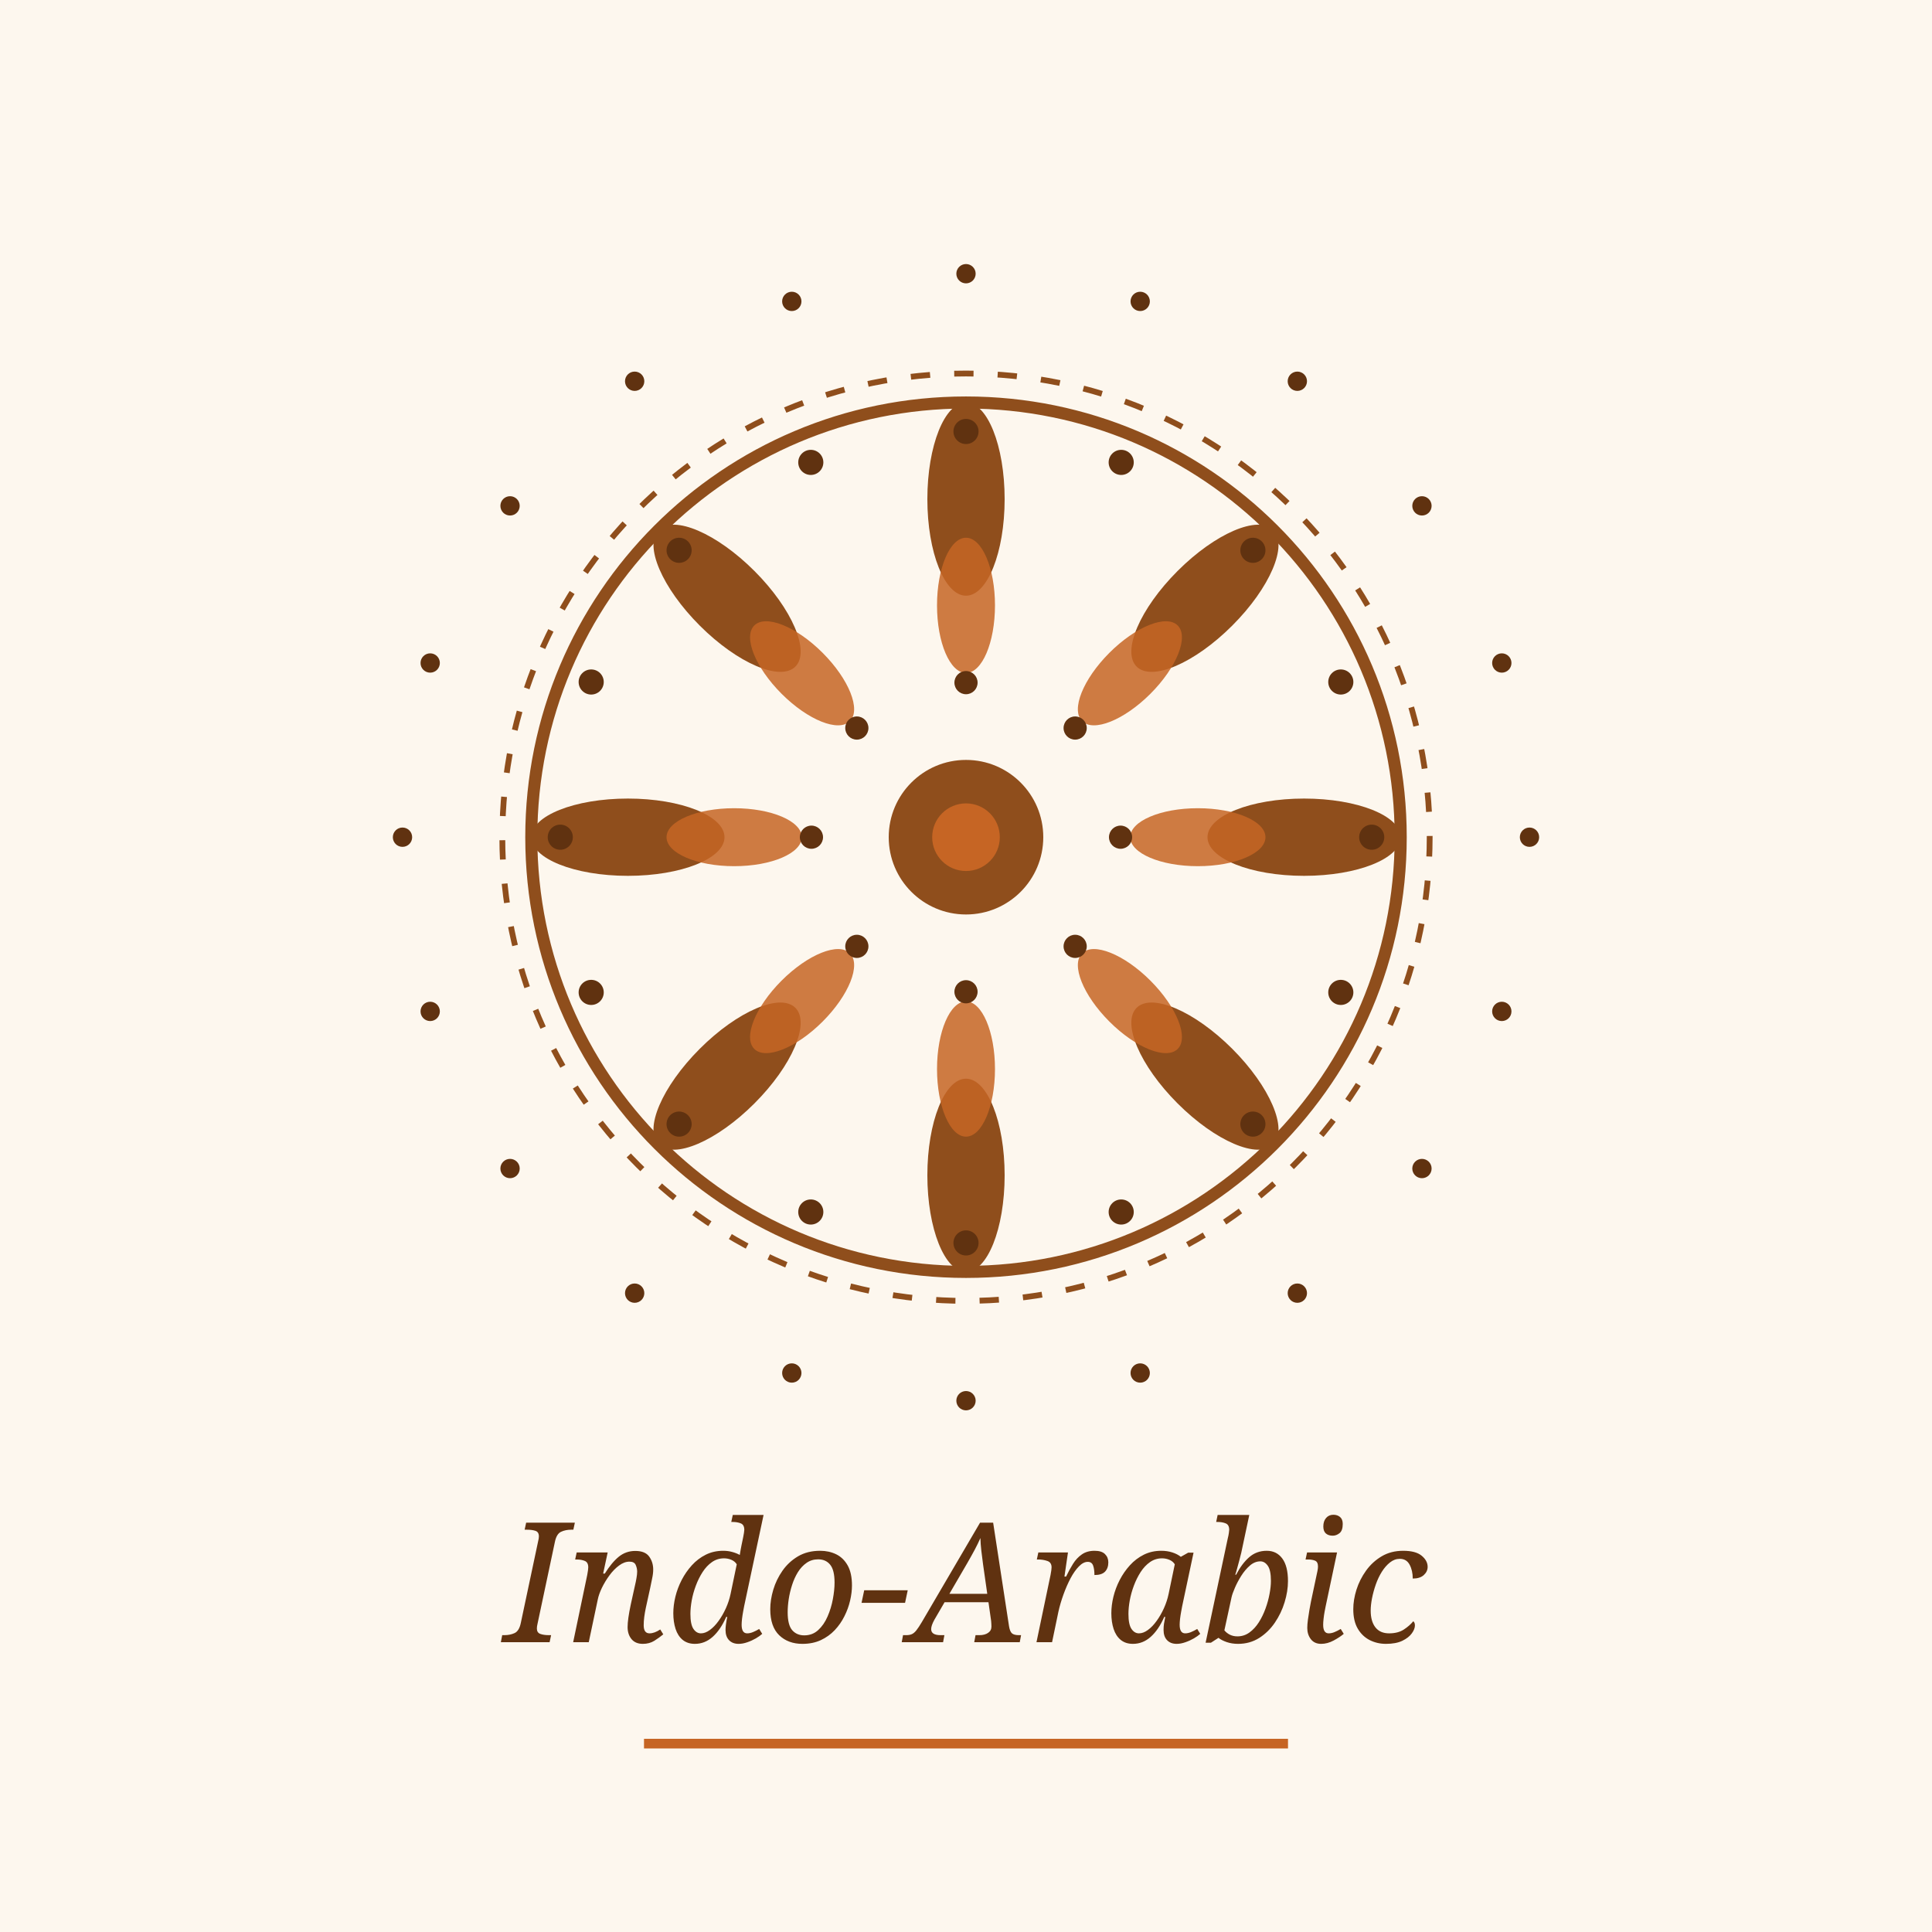
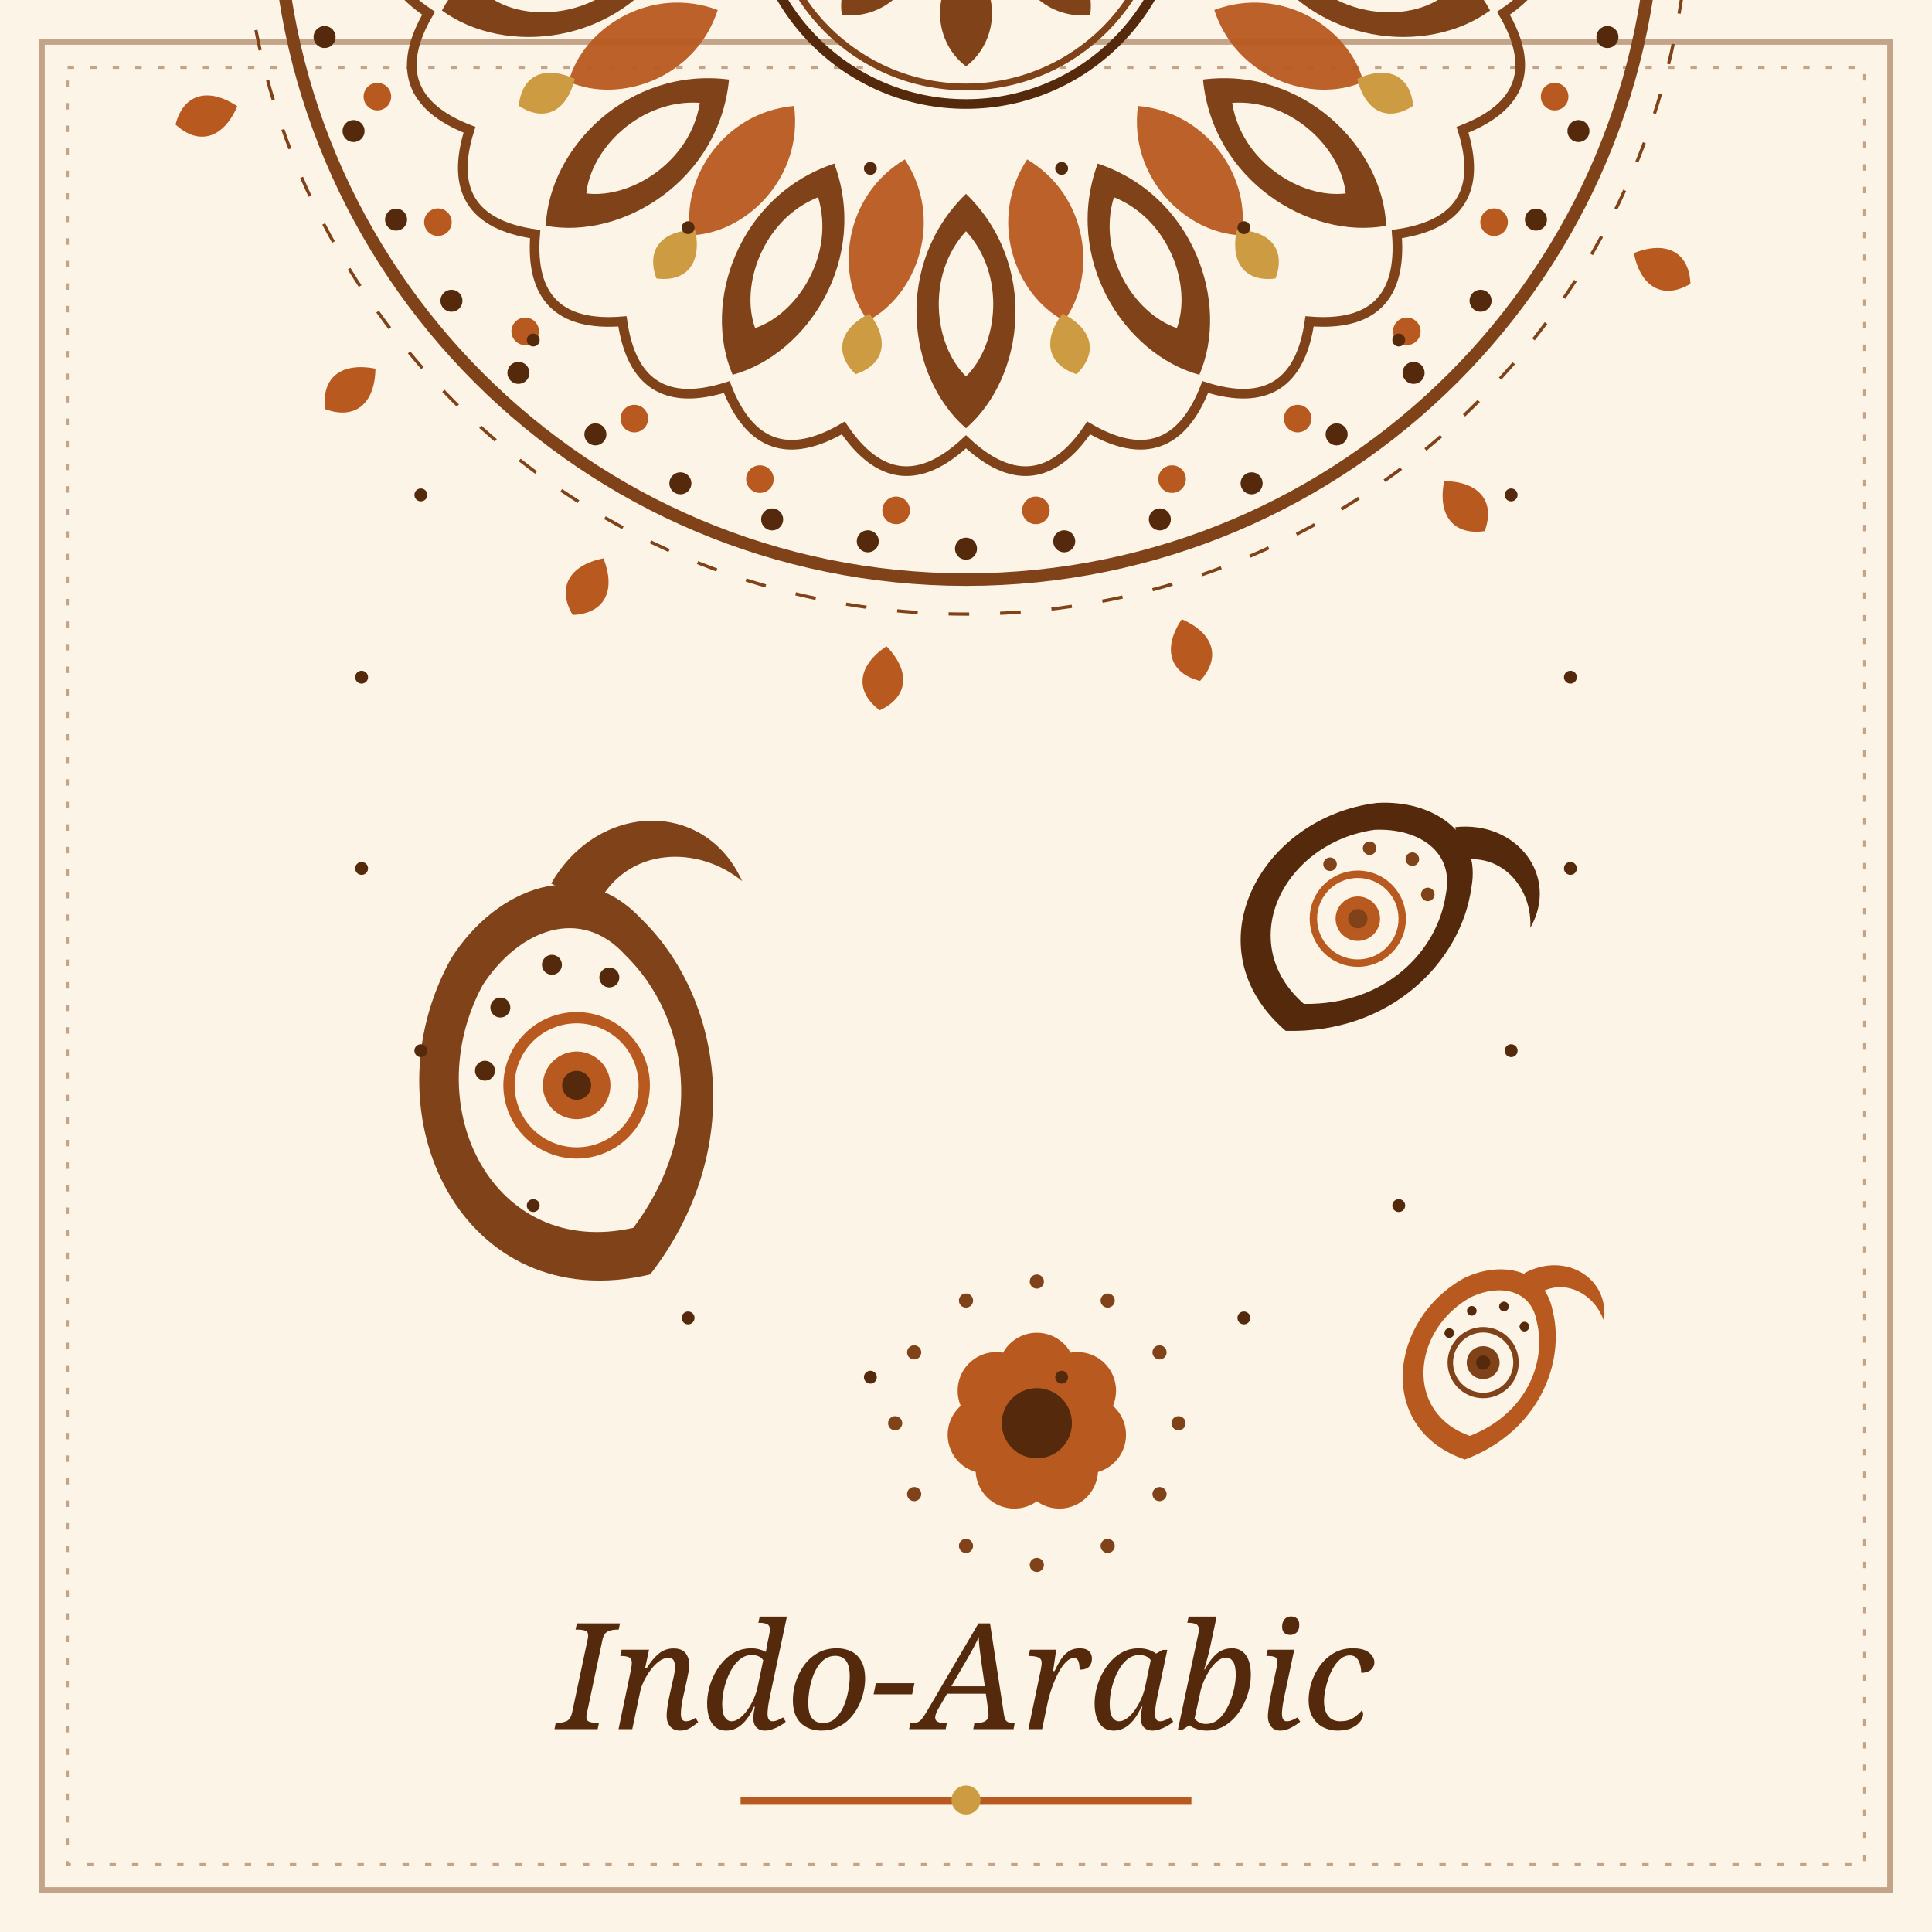
<svg xmlns="http://www.w3.org/2000/svg" viewBox="0 0 600 600">
-   <rect width="600" height="600" fill="#fdf7ee" />
-   <circle cx="300" cy="260" r="135" fill="none" stroke="#8f4e1c" stroke-width="3.75" />
-   <circle cx="300" cy="260" r="144" fill="none" stroke="#8f4e1c" stroke-width="1.8" stroke-dasharray="6 7.5" />
-   <ellipse cx="300.0" cy="155.0" rx="12" ry="30" fill="#8f4e1c" opacity="1" transform="rotate(0.0 300.0 155.0)" />
-   <ellipse cx="374.2" cy="185.8" rx="12" ry="30" fill="#8f4e1c" opacity="1" transform="rotate(45.0 374.2 185.8)" />
-   <ellipse cx="405.0" cy="260.0" rx="12" ry="30" fill="#8f4e1c" opacity="1" transform="rotate(90.0 405.0 260.0)" />
-   <ellipse cx="374.2" cy="334.2" rx="12" ry="30" fill="#8f4e1c" opacity="1" transform="rotate(135.0 374.2 334.2)" />
-   <ellipse cx="300.0" cy="365.0" rx="12" ry="30" fill="#8f4e1c" opacity="1" transform="rotate(180.0 300.0 365.0)" />
-   <ellipse cx="225.8" cy="334.2" rx="12" ry="30" fill="#8f4e1c" opacity="1" transform="rotate(225.0 225.8 334.2)" />
-   <ellipse cx="195.0" cy="260.0" rx="12" ry="30" fill="#8f4e1c" opacity="1" transform="rotate(270.0 195.0 260.0)" />
-   <ellipse cx="225.8" cy="185.8" rx="12" ry="30" fill="#8f4e1c" opacity="1" transform="rotate(315.0 225.8 185.8)" />
-   <ellipse cx="300.0" cy="188.0" rx="9" ry="21" fill="#c66524" opacity="0.85" transform="rotate(0.0 300.0 188.0)" />
-   <ellipse cx="350.9" cy="209.1" rx="9" ry="21" fill="#c66524" opacity="0.85" transform="rotate(45.0 350.9 209.1)" />
-   <ellipse cx="372.0" cy="260.0" rx="9" ry="21" fill="#c66524" opacity="0.85" transform="rotate(90.0 372.0 260.0)" />
-   <ellipse cx="350.9" cy="310.9" rx="9" ry="21" fill="#c66524" opacity="0.85" transform="rotate(135.0 350.9 310.9)" />
-   <ellipse cx="300.0" cy="332.0" rx="9" ry="21" fill="#c66524" opacity="0.85" transform="rotate(180.0 300.0 332.0)" />
-   <ellipse cx="249.1" cy="310.9" rx="9" ry="21" fill="#c66524" opacity="0.85" transform="rotate(225.0 249.1 310.9)" />
-   <ellipse cx="228.0" cy="260.0" rx="9" ry="21" fill="#c66524" opacity="0.85" transform="rotate(270.0 228.0 260.0)" />
-   <ellipse cx="249.1" cy="209.1" rx="9" ry="21" fill="#c66524" opacity="0.85" transform="rotate(315.0 249.1 209.1)" />
-   <circle cx="300.0" cy="134.0" r="3.9" fill="#603210" />
-   <circle cx="348.2" cy="143.6" r="3.9" fill="#603210" />
-   <circle cx="389.1" cy="170.9" r="3.9" fill="#603210" />
-   <circle cx="416.4" cy="211.8" r="3.9" fill="#603210" />
-   <circle cx="426.0" cy="260.0" r="3.9" fill="#603210" />
-   <circle cx="416.4" cy="308.2" r="3.9" fill="#603210" />
-   <circle cx="389.1" cy="349.1" r="3.9" fill="#603210" />
-   <circle cx="348.2" cy="376.4" r="3.9" fill="#603210" />
-   <circle cx="300.0" cy="386.0" r="3.9" fill="#603210" />
-   <circle cx="251.8" cy="376.4" r="3.9" fill="#603210" />
-   <circle cx="210.9" cy="349.1" r="3.9" fill="#603210" />
-   <circle cx="183.6" cy="308.2" r="3.9" fill="#603210" />
-   <circle cx="174.0" cy="260.0" r="3.9" fill="#603210" />
-   <circle cx="183.6" cy="211.8" r="3.9" fill="#603210" />
-   <circle cx="210.9" cy="170.9" r="3.9" fill="#603210" />
-   <circle cx="251.8" cy="143.6" r="3.9" fill="#603210" />
-   <circle cx="300.0" cy="212.0" r="3.6" fill="#603210" />
-   <circle cx="333.9" cy="226.1" r="3.6" fill="#603210" />
-   <circle cx="348.0" cy="260.0" r="3.6" fill="#603210" />
-   <circle cx="333.9" cy="293.9" r="3.6" fill="#603210" />
-   <circle cx="300.0" cy="308.0" r="3.6" fill="#603210" />
-   <circle cx="266.1" cy="293.9" r="3.6" fill="#603210" />
-   <circle cx="252.0" cy="260.0" r="3.6" fill="#603210" />
-   <circle cx="266.1" cy="226.1" r="3.6" fill="#603210" />
-   <circle cx="300" cy="260" r="24" fill="#8f4e1c" />
-   <circle cx="300" cy="260" r="10.5" fill="#c66524" />
-   <circle cx="300.0" cy="85.0" r="3" fill="#603210" />
-   <circle cx="354.1" cy="93.6" r="3" fill="#603210" />
-   <circle cx="402.9" cy="118.4" r="3" fill="#603210" />
-   <circle cx="441.6" cy="157.1" r="3" fill="#603210" />
-   <circle cx="466.4" cy="205.9" r="3" fill="#603210" />
-   <circle cx="475.0" cy="260.0" r="3" fill="#603210" />
-   <circle cx="466.4" cy="314.1" r="3" fill="#603210" />
-   <circle cx="441.6" cy="362.9" r="3" fill="#603210" />
-   <circle cx="402.9" cy="401.6" r="3" fill="#603210" />
-   <circle cx="354.1" cy="426.4" r="3" fill="#603210" />
-   <circle cx="300.0" cy="435.0" r="3" fill="#603210" />
-   <circle cx="245.9" cy="426.4" r="3" fill="#603210" />
-   <circle cx="197.1" cy="401.6" r="3" fill="#603210" />
-   <circle cx="158.4" cy="362.9" r="3" fill="#603210" />
-   <circle cx="133.6" cy="314.1" r="3" fill="#603210" />
-   <circle cx="125.0" cy="260.0" r="3" fill="#603210" />
-   <circle cx="133.6" cy="205.9" r="3" fill="#603210" />
-   <circle cx="158.4" cy="157.1" r="3" fill="#603210" />
-   <circle cx="197.1" cy="118.4" r="3" fill="#603210" />
-   <circle cx="245.9" cy="93.6" r="3" fill="#603210" />
-   <text x="300" y="510" text-anchor="middle" font-family="Georgia, serif" font-size="52" font-style="italic" fill="#603210">Indo-Arabic</text>
-   <rect x="200" y="540" width="200" height="3" fill="#c66524" />
+   <defs>
+     <radialGradient id="sglow">
+       <stop offset="0%" stop-color="#b85a20" stop-opacity="0.34" />
+       <stop offset="70%" stop-color="#b85a20" stop-opacity="0.10" />
+       <stop offset="100%" stop-color="#b85a20" stop-opacity="0" />
+     </radialGradient>
+   </defs>
+   <rect width="600" height="600" fill="#fcf4e6" />
+   <rect x="13" y="13" width="574" height="574" fill="none" stroke="#804218" stroke-width="1.8" opacity="0.45" />
+   <rect x="21" y="21" width="558" height="558" fill="none" stroke="#804218" stroke-width="0.8" stroke-dasharray="2 5" opacity="0.45" />
+   <g transform="translate(300 -34)">
+     <circle cx="0" cy="0" r="214" fill="none" stroke="#804218" stroke-width="3.9" />
+     <circle cx="0" cy="0" r="224.7" fill="none" stroke="#804218" stroke-width="1" stroke-dasharray="6.4 9.6" />
+     <circle cx="0" cy="-204.4" r="3.424" fill="#552a0c" />
+     <circle cx="30.5" cy="-202.1" r="3.424" fill="#552a0c" />
+     <circle cx="60.2" cy="-195.3" r="3.424" fill="#552a0c" />
+     <circle cx="88.7" cy="-184.1" r="3.424" fill="#552a0c" />
+     <circle cx="115.1" cy="-168.9" r="3.424" fill="#552a0c" />
+     <circle cx="139" cy="-149.8" r="3.424" fill="#552a0c" />
+     <circle cx="159.8" cy="-127.4" r="3.424" fill="#552a0c" />
+     <circle cx="177" cy="-102.2" r="3.424" fill="#552a0c" />
+     <circle cx="190.2" cy="-74.7" r="3.424" fill="#552a0c" />
+     <circle cx="199.2" cy="-45.5" r="3.424" fill="#552a0c" />
+     <circle cx="203.8" cy="-15.3" r="3.424" fill="#552a0c" />
+     <circle cx="203.8" cy="15.3" r="3.424" fill="#552a0c" />
+     <circle cx="199.2" cy="45.5" r="3.424" fill="#552a0c" />
+     <circle cx="190.2" cy="74.7" r="3.424" fill="#552a0c" />
+     <circle cx="177" cy="102.2" r="3.424" fill="#552a0c" />
+     <circle cx="159.8" cy="127.4" r="3.424" fill="#552a0c" />
+     <circle cx="139" cy="149.8" r="3.424" fill="#552a0c" />
+     <circle cx="115.1" cy="168.9" r="3.424" fill="#552a0c" />
+     <circle cx="88.7" cy="184.1" r="3.424" fill="#552a0c" />
+     <circle cx="60.2" cy="195.3" r="3.424" fill="#552a0c" />
+     <circle cx="30.5" cy="202.1" r="3.424" fill="#552a0c" />
+     <circle cx="0" cy="204.4" r="3.424" fill="#552a0c" />
+     <circle cx="-30.5" cy="202.1" r="3.424" fill="#552a0c" />
+     <circle cx="-60.2" cy="195.3" r="3.424" fill="#552a0c" />
+     <circle cx="-88.7" cy="184.1" r="3.424" fill="#552a0c" />
+     <circle cx="-115.1" cy="168.9" r="3.424" fill="#552a0c" />
+     <circle cx="-139" cy="149.8" r="3.424" fill="#552a0c" />
+     <circle cx="-159.8" cy="127.4" r="3.424" fill="#552a0c" />
+     <circle cx="-177" cy="102.2" r="3.424" fill="#552a0c" />
+     <circle cx="-190.2" cy="74.7" r="3.424" fill="#552a0c" />
+     <circle cx="-199.2" cy="45.5" r="3.424" fill="#552a0c" />
+     <circle cx="-203.8" cy="15.3" r="3.424" fill="#552a0c" />
+     <circle cx="-203.8" cy="-15.3" r="3.424" fill="#552a0c" />
+     <circle cx="-199.2" cy="-45.5" r="3.424" fill="#552a0c" />
+     <circle cx="-190.2" cy="-74.7" r="3.424" fill="#552a0c" />
+     <circle cx="-177" cy="-102.2" r="3.424" fill="#552a0c" />
+     <circle cx="-159.8" cy="-127.4" r="3.424" fill="#552a0c" />
+     <circle cx="-139" cy="-149.8" r="3.424" fill="#552a0c" />
+     <circle cx="-115.1" cy="-168.9" r="3.424" fill="#552a0c" />
+     <circle cx="-88.7" cy="-184.1" r="3.424" fill="#552a0c" />
+     <circle cx="-60.2" cy="-195.3" r="3.424" fill="#552a0c" />
+     <circle cx="-30.5" cy="-202.1" r="3.424" fill="#552a0c" />
+     <path d="M0 -171.2 Q21.6 -191.4 38.1 -166.9  Q63.6 -181.8 74.3 -154.2  Q102.5 -163.1 106.7 -133.8  Q136.2 -136.2 133.8 -106.7  Q163.1 -102.5 154.2 -74.3  Q181.8 -63.6 166.9 -38.1  Q191.4 -21.6 171.2 0  Q191.4 21.6 166.9 38.1  Q181.8 63.6 154.2 74.3  Q163.1 102.5 133.8 106.7  Q136.2 136.2 106.7 133.8  Q102.5 163.1 74.3 154.2  Q63.6 181.8 38.1 166.9  Q21.6 191.4 0 171.2  Q-21.6 191.4 -38.1 166.9  Q-63.6 181.8 -74.3 154.2  Q-102.5 163.1 -106.7 133.8  Q-136.2 136.2 -133.8 106.7  Q-163.1 102.5 -154.2 74.3  Q-181.8 63.6 -166.9 38.1  Q-191.4 21.6 -171.2 0  Q-191.4 -21.6 -166.9 -38.1  Q-181.8 -63.6 -154.2 -74.3  Q-163.1 -102.5 -133.8 -106.7  Q-136.2 -136.2 -106.7 -133.8  Q-102.5 -163.1 -74.3 -154.2  Q-63.6 -181.8 -38.1 -166.9  Q-21.6 -191.4 0 -171.2 " fill="none" stroke="#804218" stroke-width="2.996" />
+     <circle cx="21.7" cy="-192.5" r="4.28" fill="#b85a20" />
+     <circle cx="64" cy="-182.8" r="4.28" fill="#b85a20" />
+     <circle cx="103" cy="-164" r="4.28" fill="#b85a20" />
+     <circle cx="136.9" cy="-136.9" r="4.28" fill="#b85a20" />
+     <circle cx="164" cy="-103" r="4.28" fill="#b85a20" />
+     <circle cx="182.8" cy="-64" r="4.28" fill="#b85a20" />
+     <circle cx="192.5" cy="-21.7" r="4.28" fill="#b85a20" />
+     <circle cx="192.5" cy="21.7" r="4.28" fill="#b85a20" />
+     <circle cx="182.8" cy="64" r="4.28" fill="#b85a20" />
+     <circle cx="164" cy="103" r="4.28" fill="#b85a20" />
+     <circle cx="136.9" cy="136.9" r="4.28" fill="#b85a20" />
+     <circle cx="103" cy="164" r="4.28" fill="#b85a20" />
+     <circle cx="64" cy="182.8" r="4.28" fill="#b85a20" />
+     <circle cx="21.7" cy="192.5" r="4.28" fill="#b85a20" />
+     <circle cx="-21.7" cy="192.5" r="4.28" fill="#b85a20" />
+     <circle cx="-64" cy="182.8" r="4.28" fill="#b85a20" />
+     <circle cx="-103" cy="164" r="4.28" fill="#b85a20" />
+     <circle cx="-136.9" cy="136.9" r="4.28" fill="#b85a20" />
+     <circle cx="-164" cy="103" r="4.28" fill="#b85a20" />
+     <circle cx="-182.8" cy="64" r="4.28" fill="#b85a20" />
+     <circle cx="-192.5" cy="21.7" r="4.28" fill="#b85a20" />
+     <circle cx="-192.5" cy="-21.7" r="4.28" fill="#b85a20" />
+     <circle cx="-182.8" cy="-64" r="4.28" fill="#b85a20" />
+     <circle cx="-164" cy="-103" r="4.28" fill="#b85a20" />
+     <circle cx="-136.9" cy="-136.9" r="4.28" fill="#b85a20" />
+     <circle cx="-103" cy="-164" r="4.28" fill="#b85a20" />
+     <circle cx="-64" cy="-182.8" r="4.28" fill="#b85a20" />
+     <circle cx="-21.7" cy="-192.5" r="4.28" fill="#b85a20" />
+     <g transform="translate(0 -94.2) rotate(0)">
+       <path d="M0 0 C-22.5 -21.8 -18.4 -56.8 0 -72.8 C18.4 -56.8 22.5 -21.8 0 0 Z" fill="#804218" opacity="1" />
+       <path d="M0 0 C-12.4 -13.5 -10.1 -35.2 0 -45.1 C10.1 -35.2 12.4 -13.5 0 0 Z" fill="#fcf4e6" transform="translate(0 -11.6)" />
+     </g>
+     <g transform="translate(40.9 -84.8) rotate(25.7)">
+       <path d="M0 0 C-22.5 -21.8 -18.4 -56.8 0 -72.8 C18.4 -56.8 22.5 -21.8 0 0 Z" fill="#804218" opacity="1" />
+       <path d="M0 0 C-12.4 -13.5 -10.1 -35.2 0 -45.1 C10.1 -35.2 12.4 -13.5 0 0 Z" fill="#fcf4e6" transform="translate(0 -11.6)" />
+     </g>
+     <g transform="translate(73.6 -58.7) rotate(51.4)">
+       <path d="M0 0 C-22.5 -21.8 -18.4 -56.8 0 -72.8 C18.4 -56.8 22.5 -21.8 0 0 Z" fill="#804218" opacity="1" />
+       <path d="M0 0 C-12.4 -13.5 -10.1 -35.2 0 -45.1 C10.1 -35.2 12.4 -13.5 0 0 Z" fill="#fcf4e6" transform="translate(0 -11.6)" />
+     </g>
+     <g transform="translate(91.8 -21) rotate(77.1)">
+       <path d="M0 0 C-22.5 -21.8 -18.4 -56.8 0 -72.8 C18.4 -56.8 22.5 -21.8 0 0 Z" fill="#804218" opacity="1" />
+       <path d="M0 0 C-12.4 -13.5 -10.1 -35.2 0 -45.1 C10.1 -35.2 12.4 -13.5 0 0 Z" fill="#fcf4e6" transform="translate(0 -11.6)" />
+     </g>
+     <g transform="translate(91.8 21) rotate(102.9)">
+       <path d="M0 0 C-22.5 -21.8 -18.4 -56.8 0 -72.8 C18.4 -56.8 22.5 -21.8 0 0 Z" fill="#804218" opacity="1" />
+       <path d="M0 0 C-12.4 -13.5 -10.1 -35.2 0 -45.1 C10.1 -35.2 12.4 -13.5 0 0 Z" fill="#fcf4e6" transform="translate(0 -11.6)" />
+     </g>
+     <g transform="translate(73.6 58.7) rotate(128.6)">
+       <path d="M0 0 C-22.5 -21.8 -18.4 -56.8 0 -72.8 C18.4 -56.8 22.5 -21.8 0 0 Z" fill="#804218" opacity="1" />
+       <path d="M0 0 C-12.4 -13.5 -10.1 -35.2 0 -45.1 C10.1 -35.2 12.4 -13.5 0 0 Z" fill="#fcf4e6" transform="translate(0 -11.6)" />
+     </g>
+     <g transform="translate(40.9 84.8) rotate(154.3)">
+       <path d="M0 0 C-22.5 -21.8 -18.4 -56.8 0 -72.8 C18.4 -56.8 22.5 -21.8 0 0 Z" fill="#804218" opacity="1" />
+       <path d="M0 0 C-12.4 -13.5 -10.1 -35.2 0 -45.1 C10.1 -35.2 12.4 -13.5 0 0 Z" fill="#fcf4e6" transform="translate(0 -11.6)" />
+     </g>
+     <g transform="translate(0 94.2) rotate(180)">
+       <path d="M0 0 C-22.5 -21.8 -18.4 -56.8 0 -72.8 C18.4 -56.8 22.5 -21.8 0 0 Z" fill="#804218" opacity="1" />
+       <path d="M0 0 C-12.4 -13.5 -10.1 -35.2 0 -45.1 C10.1 -35.2 12.4 -13.5 0 0 Z" fill="#fcf4e6" transform="translate(0 -11.6)" />
+     </g>
+     <g transform="translate(-40.9 84.8) rotate(205.7)">
+       <path d="M0 0 C-22.5 -21.8 -18.4 -56.8 0 -72.8 C18.4 -56.8 22.5 -21.8 0 0 Z" fill="#804218" opacity="1" />
+       <path d="M0 0 C-12.4 -13.5 -10.1 -35.2 0 -45.1 C10.1 -35.2 12.4 -13.5 0 0 Z" fill="#fcf4e6" transform="translate(0 -11.6)" />
+     </g>
+     <g transform="translate(-73.6 58.7) rotate(231.4)">
+       <path d="M0 0 C-22.5 -21.8 -18.4 -56.8 0 -72.8 C18.4 -56.8 22.5 -21.8 0 0 Z" fill="#804218" opacity="1" />
+       <path d="M0 0 C-12.4 -13.5 -10.1 -35.2 0 -45.1 C10.1 -35.2 12.4 -13.5 0 0 Z" fill="#fcf4e6" transform="translate(0 -11.6)" />
+     </g>
+     <g transform="translate(-91.8 21) rotate(257.1)">
+       <path d="M0 0 C-22.5 -21.8 -18.4 -56.8 0 -72.8 C18.4 -56.8 22.5 -21.8 0 0 Z" fill="#804218" opacity="1" />
+       <path d="M0 0 C-12.4 -13.5 -10.1 -35.2 0 -45.1 C10.1 -35.2 12.4 -13.5 0 0 Z" fill="#fcf4e6" transform="translate(0 -11.6)" />
+     </g>
+     <g transform="translate(-91.8 -21) rotate(282.9)">
+       <path d="M0 0 C-22.5 -21.8 -18.4 -56.8 0 -72.8 C18.4 -56.8 22.5 -21.8 0 0 Z" fill="#804218" opacity="1" />
+       <path d="M0 0 C-12.4 -13.5 -10.1 -35.2 0 -45.1 C10.1 -35.2 12.4 -13.5 0 0 Z" fill="#fcf4e6" transform="translate(0 -11.6)" />
+     </g>
+     <g transform="translate(-73.6 -58.7) rotate(308.6)">
+       <path d="M0 0 C-22.5 -21.8 -18.4 -56.8 0 -72.8 C18.4 -56.8 22.5 -21.8 0 0 Z" fill="#804218" opacity="1" />
+       <path d="M0 0 C-12.4 -13.5 -10.1 -35.2 0 -45.1 C10.1 -35.2 12.4 -13.5 0 0 Z" fill="#fcf4e6" transform="translate(0 -11.6)" />
+     </g>
+     <g transform="translate(-40.9 -84.8) rotate(334.3)">
+       <path d="M0 0 C-22.5 -21.8 -18.4 -56.8 0 -72.8 C18.4 -56.8 22.5 -21.8 0 0 Z" fill="#804218" opacity="1" />
+       <path d="M0 0 C-12.4 -13.5 -10.1 -35.2 0 -45.1 C10.1 -35.2 12.4 -13.5 0 0 Z" fill="#fcf4e6" transform="translate(0 -11.6)" />
+     </g>
+     <g transform="translate(19 -83.5) rotate(12.9)">
+       <path d="M0 0 C-16.1 -15.4 -13.2 -40.1 0 -51.4 C13.2 -40.1 16.1 -15.4 0 0 Z" fill="#b85a20" opacity="0.95" />
+     </g>
+     <g transform="translate(53.4 -66.9) rotate(38.6)">
+       <path d="M0 0 C-16.1 -15.4 -13.2 -40.1 0 -51.4 C13.2 -40.1 16.1 -15.4 0 0 Z" fill="#b85a20" opacity="0.95" />
+     </g>
+     <g transform="translate(77.1 -37.1) rotate(64.3)">
+       <path d="M0 0 C-16.1 -15.4 -13.2 -40.1 0 -51.4 C13.2 -40.1 16.1 -15.4 0 0 Z" fill="#b85a20" opacity="0.95" />
+     </g>
+     <g transform="translate(85.6 0) rotate(90)">
+       <path d="M0 0 C-16.1 -15.4 -13.2 -40.1 0 -51.4 C13.2 -40.1 16.1 -15.4 0 0 Z" fill="#b85a20" opacity="0.95" />
+     </g>
+     <g transform="translate(77.1 37.1) rotate(115.7)">
+       <path d="M0 0 C-16.1 -15.4 -13.2 -40.1 0 -51.4 C13.2 -40.1 16.1 -15.4 0 0 Z" fill="#b85a20" opacity="0.95" />
+     </g>
+     <g transform="translate(53.4 66.9) rotate(141.4)">
+       <path d="M0 0 C-16.1 -15.4 -13.2 -40.1 0 -51.4 C13.2 -40.1 16.1 -15.4 0 0 Z" fill="#b85a20" opacity="0.95" />
+     </g>
+     <g transform="translate(19 83.5) rotate(167.1)">
+       <path d="M0 0 C-16.1 -15.4 -13.2 -40.1 0 -51.4 C13.2 -40.1 16.1 -15.4 0 0 Z" fill="#b85a20" opacity="0.95" />
+     </g>
+     <g transform="translate(-19 83.5) rotate(192.9)">
+       <path d="M0 0 C-16.1 -15.4 -13.2 -40.1 0 -51.4 C13.2 -40.1 16.1 -15.4 0 0 Z" fill="#b85a20" opacity="0.95" />
+     </g>
+     <g transform="translate(-53.4 66.9) rotate(218.6)">
+       <path d="M0 0 C-16.1 -15.4 -13.2 -40.1 0 -51.4 C13.2 -40.1 16.1 -15.4 0 0 Z" fill="#b85a20" opacity="0.95" />
+     </g>
+     <g transform="translate(-77.1 37.1) rotate(244.3)">
+       <path d="M0 0 C-16.1 -15.4 -13.2 -40.1 0 -51.4 C13.2 -40.1 16.1 -15.4 0 0 Z" fill="#b85a20" opacity="0.95" />
+     </g>
+     <g transform="translate(-85.6 0) rotate(270)">
+       <path d="M0 0 C-16.1 -15.4 -13.2 -40.1 0 -51.4 C13.2 -40.1 16.1 -15.4 0 0 Z" fill="#b85a20" opacity="0.95" />
+     </g>
+     <g transform="translate(-77.1 -37.1) rotate(295.7)">
+       <path d="M0 0 C-16.1 -15.4 -13.2 -40.1 0 -51.4 C13.2 -40.1 16.1 -15.4 0 0 Z" fill="#b85a20" opacity="0.95" />
+     </g>
+     <g transform="translate(-53.4 -66.9) rotate(321.4)">
+       <path d="M0 0 C-16.1 -15.4 -13.2 -40.1 0 -51.4 C13.2 -40.1 16.1 -15.4 0 0 Z" fill="#b85a20" opacity="0.95" />
+     </g>
+     <g transform="translate(-19 -83.5) rotate(347.1)">
+       <path d="M0 0 C-16.1 -15.4 -13.2 -40.1 0 -51.4 C13.2 -40.1 16.1 -15.4 0 0 Z" fill="#b85a20" opacity="0.95" />
+     </g>
+     <g transform="translate(30 -131.4) rotate(12.9)">
+       <path d="M0 0 C-8.1 -6.7 -8.1 -14.4 0 -19.3 C8.1 -14.4 8.1 -6.7 0 0 Z" fill="#cd9c42" />
+     </g>
+     <g transform="translate(84.1 -105.4) rotate(38.6)">
+       <path d="M0 0 C-8.1 -6.7 -8.1 -14.4 0 -19.3 C8.1 -14.4 8.1 -6.7 0 0 Z" fill="#cd9c42" />
+     </g>
+     <g transform="translate(121.5 -58.5) rotate(64.3)">
+       <path d="M0 0 C-8.1 -6.7 -8.1 -14.4 0 -19.3 C8.1 -14.4 8.1 -6.7 0 0 Z" fill="#cd9c42" />
+     </g>
+     <g transform="translate(134.8 0) rotate(90)">
+       <path d="M0 0 C-8.1 -6.7 -8.1 -14.4 0 -19.3 C8.1 -14.4 8.1 -6.7 0 0 Z" fill="#cd9c42" />
+     </g>
+     <g transform="translate(121.5 58.5) rotate(115.7)">
+       <path d="M0 0 C-8.1 -6.7 -8.1 -14.4 0 -19.3 C8.1 -14.4 8.1 -6.7 0 0 Z" fill="#cd9c42" />
+     </g>
+     <g transform="translate(84.1 105.4) rotate(141.4)">
+       <path d="M0 0 C-8.1 -6.7 -8.1 -14.4 0 -19.3 C8.1 -14.4 8.1 -6.7 0 0 Z" fill="#cd9c42" />
+     </g>
+     <g transform="translate(30 131.4) rotate(167.1)">
+       <path d="M0 0 C-8.1 -6.7 -8.1 -14.4 0 -19.3 C8.1 -14.4 8.1 -6.7 0 0 Z" fill="#cd9c42" />
+     </g>
+     <g transform="translate(-30 131.4) rotate(192.9)">
+       <path d="M0 0 C-8.1 -6.7 -8.1 -14.4 0 -19.3 C8.1 -14.4 8.1 -6.7 0 0 Z" fill="#cd9c42" />
+     </g>
+     <g transform="translate(-84.1 105.4) rotate(218.6)">
+       <path d="M0 0 C-8.1 -6.7 -8.1 -14.4 0 -19.3 C8.1 -14.4 8.1 -6.7 0 0 Z" fill="#cd9c42" />
+     </g>
+     <g transform="translate(-121.5 58.5) rotate(244.3)">
+       <path d="M0 0 C-8.1 -6.7 -8.1 -14.4 0 -19.3 C8.1 -14.4 8.1 -6.7 0 0 Z" fill="#cd9c42" />
+     </g>
+     <g transform="translate(-134.8 0) rotate(270)">
+       <path d="M0 0 C-8.1 -6.7 -8.1 -14.4 0 -19.3 C8.1 -14.4 8.1 -6.7 0 0 Z" fill="#cd9c42" />
+     </g>
+     <g transform="translate(-121.5 -58.5) rotate(295.7)">
+       <path d="M0 0 C-8.1 -6.7 -8.1 -14.4 0 -19.3 C8.1 -14.4 8.1 -6.7 0 0 Z" fill="#cd9c42" />
+     </g>
+     <g transform="translate(-84.1 -105.4) rotate(321.4)">
+       <path d="M0 0 C-8.1 -6.7 -8.1 -14.4 0 -19.3 C8.1 -14.4 8.1 -6.7 0 0 Z" fill="#cd9c42" />
+     </g>
+     <g transform="translate(-30 -131.4) rotate(347.1)">
+       <path d="M0 0 C-8.1 -6.7 -8.1 -14.4 0 -19.3 C8.1 -14.4 8.1 -6.7 0 0 Z" fill="#cd9c42" />
+     </g>
+     <circle cx="0" cy="0" r="66.3" fill="none" stroke="#552a0c" stroke-width="3" />
+     <circle cx="0" cy="0" r="61" fill="#fcf4e6" stroke="#804218" stroke-width="2.1" />
+     <g transform="translate(0 -21.4) rotate(0)">
+       <path d="M0 0 C-11.8 -10 -9.7 -25.9 0 -33.2 C9.7 -25.9 11.8 -10 0 0 Z" fill="#804218" opacity="1" />
+     </g>
+     <g transform="translate(15.1 -15.1) rotate(45)">
+       <path d="M0 0 C-11.8 -10 -9.7 -25.9 0 -33.2 C9.7 -25.9 11.8 -10 0 0 Z" fill="#804218" opacity="1" />
+     </g>
+     <g transform="translate(21.4 0) rotate(90)">
+       <path d="M0 0 C-11.8 -10 -9.7 -25.9 0 -33.2 C9.7 -25.9 11.8 -10 0 0 Z" fill="#804218" opacity="1" />
+     </g>
+     <g transform="translate(15.1 15.1) rotate(135)">
+       <path d="M0 0 C-11.8 -10 -9.7 -25.9 0 -33.2 C9.7 -25.9 11.8 -10 0 0 Z" fill="#804218" opacity="1" />
+     </g>
+     <g transform="translate(0 21.4) rotate(180)">
+       <path d="M0 0 C-11.8 -10 -9.7 -25.9 0 -33.2 C9.7 -25.9 11.8 -10 0 0 Z" fill="#804218" opacity="1" />
+     </g>
+     <g transform="translate(-15.1 15.1) rotate(225)">
+       <path d="M0 0 C-11.8 -10 -9.7 -25.9 0 -33.2 C9.7 -25.9 11.8 -10 0 0 Z" fill="#804218" opacity="1" />
+     </g>
+     <g transform="translate(-21.4 0) rotate(270)">
+       <path d="M0 0 C-11.8 -10 -9.7 -25.9 0 -33.2 C9.7 -25.9 11.8 -10 0 0 Z" fill="#804218" opacity="1" />
+     </g>
+     <g transform="translate(-15.1 -15.1) rotate(315)">
+       <path d="M0 0 C-11.8 -10 -9.7 -25.9 0 -33.2 C9.7 -25.9 11.8 -10 0 0 Z" fill="#804218" opacity="1" />
+     </g>
+     <circle cx="0" cy="-13.3" r="9.8" fill="#b85a20" />
+     <circle cx="11.5" cy="-6.6" r="9.8" fill="#b85a20" />
+     <circle cx="11.5" cy="6.6" r="9.8" fill="#b85a20" />
+     <circle cx="0" cy="13.3" r="9.8" fill="#b85a20" />
+     <circle cx="-11.5" cy="6.6" r="9.8" fill="#b85a20" />
+     <circle cx="-11.5" cy="-6.6" r="9.8" fill="#b85a20" />
+     <circle cx="0" cy="0" r="9" fill="#552a0c" />
+     <circle cx="0" cy="0" r="6" fill="#fcf4e6" />
+   </g>
+   <g transform="translate(324.7 -268.7) rotate(6)">
+     <path d="M0 0 C-8.4 -7 -8.4 -15 0 -20 C8.4 -15 8.4 -7 0 0 Z" fill="#b85a20" />
+   </g>
+   <g transform="translate(412.6 -241.4) rotate(28.5)">
+     <path d="M0 0 C-8.4 -7 -8.4 -15 0 -20 C8.4 -15 8.4 -7 0 0 Z" fill="#b85a20" />
+   </g>
+   <g transform="translate(483.4 -182.5) rotate(51)">
+     <path d="M0 0 C-8.4 -7 -8.4 -15 0 -20 C8.4 -15 8.4 -7 0 0 Z" fill="#b85a20" />
+   </g>
+   <g transform="translate(526.3 -101) rotate(73.5)">
+     <path d="M0 0 C-8.4 -7 -8.4 -15 0 -20 C8.4 -15 8.4 -7 0 0 Z" fill="#b85a20" />
+   </g>
+   <g transform="translate(534.7 -9.3) rotate(96)">
+     <path d="M0 0 C-8.4 -7 -8.4 -15 0 -20 C8.4 -15 8.4 -7 0 0 Z" fill="#b85a20" />
+   </g>
+   <g transform="translate(507.4 78.6) rotate(118.5)">
+     <path d="M0 0 C-8.4 -7 -8.4 -15 0 -20 C8.4 -15 8.4 -7 0 0 Z" fill="#b85a20" />
+   </g>
+   <g transform="translate(448.5 149.4) rotate(141)">
+     <path d="M0 0 C-8.4 -7 -8.4 -15 0 -20 C8.4 -15 8.4 -7 0 0 Z" fill="#b85a20" />
+   </g>
+   <g transform="translate(367 192.3) rotate(163.5)">
+     <path d="M0 0 C-8.4 -7 -8.4 -15 0 -20 C8.4 -15 8.4 -7 0 0 Z" fill="#b85a20" />
+   </g>
+   <g transform="translate(275.3 200.7) rotate(186)">
+     <path d="M0 0 C-8.4 -7 -8.4 -15 0 -20 C8.4 -15 8.4 -7 0 0 Z" fill="#b85a20" />
+   </g>
+   <g transform="translate(187.4 173.4) rotate(208.5)">
+     <path d="M0 0 C-8.4 -7 -8.4 -15 0 -20 C8.4 -15 8.4 -7 0 0 Z" fill="#b85a20" />
+   </g>
+   <g transform="translate(116.6 114.5) rotate(231)">
+     <path d="M0 0 C-8.4 -7 -8.4 -15 0 -20 C8.4 -15 8.4 -7 0 0 Z" fill="#b85a20" />
+   </g>
+   <g transform="translate(73.7 33) rotate(253.5)">
+     <path d="M0 0 C-8.4 -7 -8.4 -15 0 -20 C8.4 -15 8.4 -7 0 0 Z" fill="#b85a20" />
+   </g>
+   <g transform="translate(65.3 -58.7) rotate(276)">
+     <path d="M0 0 C-8.4 -7 -8.4 -15 0 -20 C8.4 -15 8.4 -7 0 0 Z" fill="#b85a20" />
+   </g>
+   <g transform="translate(92.6 -146.6) rotate(298.5)">
+     <path d="M0 0 C-8.4 -7 -8.4 -15 0 -20 C8.4 -15 8.4 -7 0 0 Z" fill="#b85a20" />
+   </g>
+   <g transform="translate(151.5 -217.4) rotate(321)">
+     <path d="M0 0 C-8.4 -7 -8.4 -15 0 -20 C8.4 -15 8.4 -7 0 0 Z" fill="#b85a20" />
+   </g>
+   <g transform="translate(233 -260.3) rotate(343.5)">
+     <path d="M0 0 C-8.4 -7 -8.4 -15 0 -20 C8.4 -15 8.4 -7 0 0 Z" fill="#b85a20" />
+   </g>
+   <g transform="translate(178 330) rotate(-20)">
+     <path d="M12.6 -54.6 C35 -73.5 66.5 -63 68.6 -35 C59.5 -50.4 38.5 -57.4 23.8 -43.4 Z" fill="#804218" />
+     <path d="M0 70 C-59.5 63 -66.5 -7 -24.5 -43.4 C-3.5 -59.5 24.5 -59.5 35 -35 C50.4 -3.5 42 43.4 0 70 Z" fill="#804218" />
+     <path d="M0 54.6 C-44.1 49 -50.4 -3.5 -18.2 -32.2 C-1.4 -44.8 18.9 -44.8 26.6 -25.9 C38.5 -1.4 32.2 33.6 0 54.6 Z" fill="#fcf4e6" />
+     <circle cx="-1.4" cy="7" r="21" fill="none" stroke="#b85a20" stroke-width="3.5" />
+     <circle cx="-1.4" cy="7" r="10.5" fill="#b85a20" />
+     <circle cx="-1.4" cy="7" r="4.5" fill="#552a0c" />
+     <circle cx="-26.6" cy="-7" r="3.1" fill="#552a0c" />
+     <circle cx="-15.4" cy="-23.8" r="3.1" fill="#552a0c" />
+     <circle cx="4.2" cy="-30.8" r="3.1" fill="#552a0c" />
+     <circle cx="19.6" cy="-21" r="3.1" fill="#552a0c" />
+   </g>
+   <g transform="translate(425 282) rotate(34)">
+     <path d="M8.3 -35.9 C23 -48.3 43.7 -41.4 45.1 -23 C39.1 -33.1 25.3 -37.7 15.6 -28.5 Z" fill="#552a0c" />
+     <path d="M0 46 C-39.1 41.4 -43.7 -4.6 -16.1 -28.5 C-2.3 -39.1 16.1 -39.1 23 -23 C33.1 -2.3 27.6 28.5 0 46 Z" fill="#552a0c" />
+     <path d="M0 35.9 C-29 32.2 -33.1 -2.3 -12 -21.2 C-0.9 -29.4 12.4 -29.4 17.5 -17 C25.3 -0.9 21.2 22.1 0 35.9 Z" fill="#fcf4e6" />
+     <circle cx="-0.9" cy="4.6" r="13.8" fill="none" stroke="#b85a20" stroke-width="2.3" />
+     <circle cx="-0.9" cy="4.6" r="6.9" fill="#b85a20" />
+     <circle cx="-0.9" cy="4.6" r="3" fill="#804218" />
+     <circle cx="-17.5" cy="-4.6" r="2.1" fill="#804218" />
+     <circle cx="-10.1" cy="-15.6" r="2.1" fill="#804218" />
+     <circle cx="2.8" cy="-20.2" r="2.1" fill="#804218" />
+     <circle cx="12.9" cy="-13.8" r="2.1" fill="#804218" />
+   </g>
+   <g transform="translate(462 420) rotate(12)">
+     <path d="M6.1 -26.5 C17 -35.7 32.3 -30.6 33.3 -17 C28.9 -24.5 18.7 -27.9 11.6 -21.1 Z" fill="#b85a20" />
+     <path d="M0 34 C-28.9 30.6 -32.3 -3.4 -11.9 -21.1 C-1.7 -28.9 11.9 -28.9 17 -17 C24.5 -1.7 20.4 21.1 0 34 Z" fill="#b85a20" />
+     <path d="M0 26.5 C-21.4 23.8 -24.5 -1.7 -8.8 -15.6 C-0.7 -21.8 9.2 -21.8 12.9 -12.6 C18.7 -0.7 15.6 16.3 0 26.5 Z" fill="#fcf4e6" />
+     <circle cx="-0.7" cy="3.4" r="10.2" fill="none" stroke="#804218" stroke-width="1.7" />
+     <circle cx="-0.7" cy="3.4" r="5.1" fill="#804218" />
+     <circle cx="-0.7" cy="3.4" r="2.2" fill="#552a0c" />
+     <circle cx="-12.9" cy="-3.4" r="1.5" fill="#552a0c" />
+     <circle cx="-7.5" cy="-11.6" r="1.5" fill="#552a0c" />
+     <circle cx="2" cy="-15" r="1.5" fill="#552a0c" />
+     <circle cx="9.5" cy="-10.2" r="1.5" fill="#552a0c" />
+   </g>
+   <circle cx="322" cy="425.9" r="12" fill="#b85a20" />
+   <circle cx="334.6" cy="431.9" r="12" fill="#b85a20" />
+   <circle cx="337.7" cy="445.6" r="12" fill="#b85a20" />
+   <circle cx="329" cy="456.5" r="12" fill="#b85a20" />
+   <circle cx="315" cy="456.5" r="12" fill="#b85a20" />
+   <circle cx="306.3" cy="445.6" r="12" fill="#b85a20" />
+   <circle cx="309.4" cy="431.9" r="12" fill="#b85a20" />
+   <circle cx="322" cy="442" r="10.9" fill="#552a0c" />
+   <circle cx="322" cy="398" r="2.2" fill="#804218" />
+   <circle cx="344" cy="403.9" r="2.2" fill="#804218" />
+   <circle cx="360.1" cy="420" r="2.2" fill="#804218" />
+   <circle cx="366" cy="442" r="2.2" fill="#804218" />
+   <circle cx="360.1" cy="464" r="2.2" fill="#804218" />
+   <circle cx="344" cy="480.1" r="2.2" fill="#804218" />
+   <circle cx="322" cy="486" r="2.2" fill="#804218" />
+   <circle cx="300" cy="480.1" r="2.2" fill="#804218" />
+   <circle cx="283.9" cy="464" r="2.2" fill="#804218" />
+   <circle cx="278" cy="442" r="2.2" fill="#804218" />
+   <circle cx="283.9" cy="420" r="2.2" fill="#804218" />
+   <circle cx="300" cy="403.9" r="2.2" fill="#804218" />
+   <circle cx="329.7" cy="52.3" r="2" fill="#552a0c" />
+   <circle cx="386.3" cy="70.7" r="2" fill="#552a0c" />
+   <circle cx="434.4" cy="105.6" r="2" fill="#552a0c" />
+   <circle cx="469.3" cy="153.7" r="2" fill="#552a0c" />
+   <circle cx="487.7" cy="210.3" r="2" fill="#552a0c" />
+   <circle cx="487.7" cy="269.7" r="2" fill="#552a0c" />
+   <circle cx="469.3" cy="326.3" r="2" fill="#552a0c" />
+   <circle cx="434.4" cy="374.4" r="2" fill="#552a0c" />
+   <circle cx="386.3" cy="409.3" r="2" fill="#552a0c" />
+   <circle cx="329.7" cy="427.7" r="2" fill="#552a0c" />
+   <circle cx="270.3" cy="427.7" r="2" fill="#552a0c" />
+   <circle cx="213.7" cy="409.3" r="2" fill="#552a0c" />
+   <circle cx="165.6" cy="374.4" r="2" fill="#552a0c" />
+   <circle cx="130.7" cy="326.3" r="2" fill="#552a0c" />
+   <circle cx="112.3" cy="269.7" r="2" fill="#552a0c" />
+   <circle cx="112.3" cy="210.3" r="2" fill="#552a0c" />
+   <circle cx="130.7" cy="153.7" r="2" fill="#552a0c" />
+   <circle cx="165.6" cy="105.6" r="2" fill="#552a0c" />
+   <circle cx="213.7" cy="70.7" r="2" fill="#552a0c" />
+   <circle cx="270.3" cy="52.3" r="2" fill="#552a0c" />
+   <text x="300" y="537" text-anchor="middle" font-family="Georgia, serif" font-size="46" font-style="italic" fill="#552a0c">Indo-Arabic</text>
+   <rect x="230" y="558" width="140" height="2.5" fill="#b85a20" />
+   <circle cx="300" cy="559" r="4.5" fill="#cd9c42" />
</svg>
